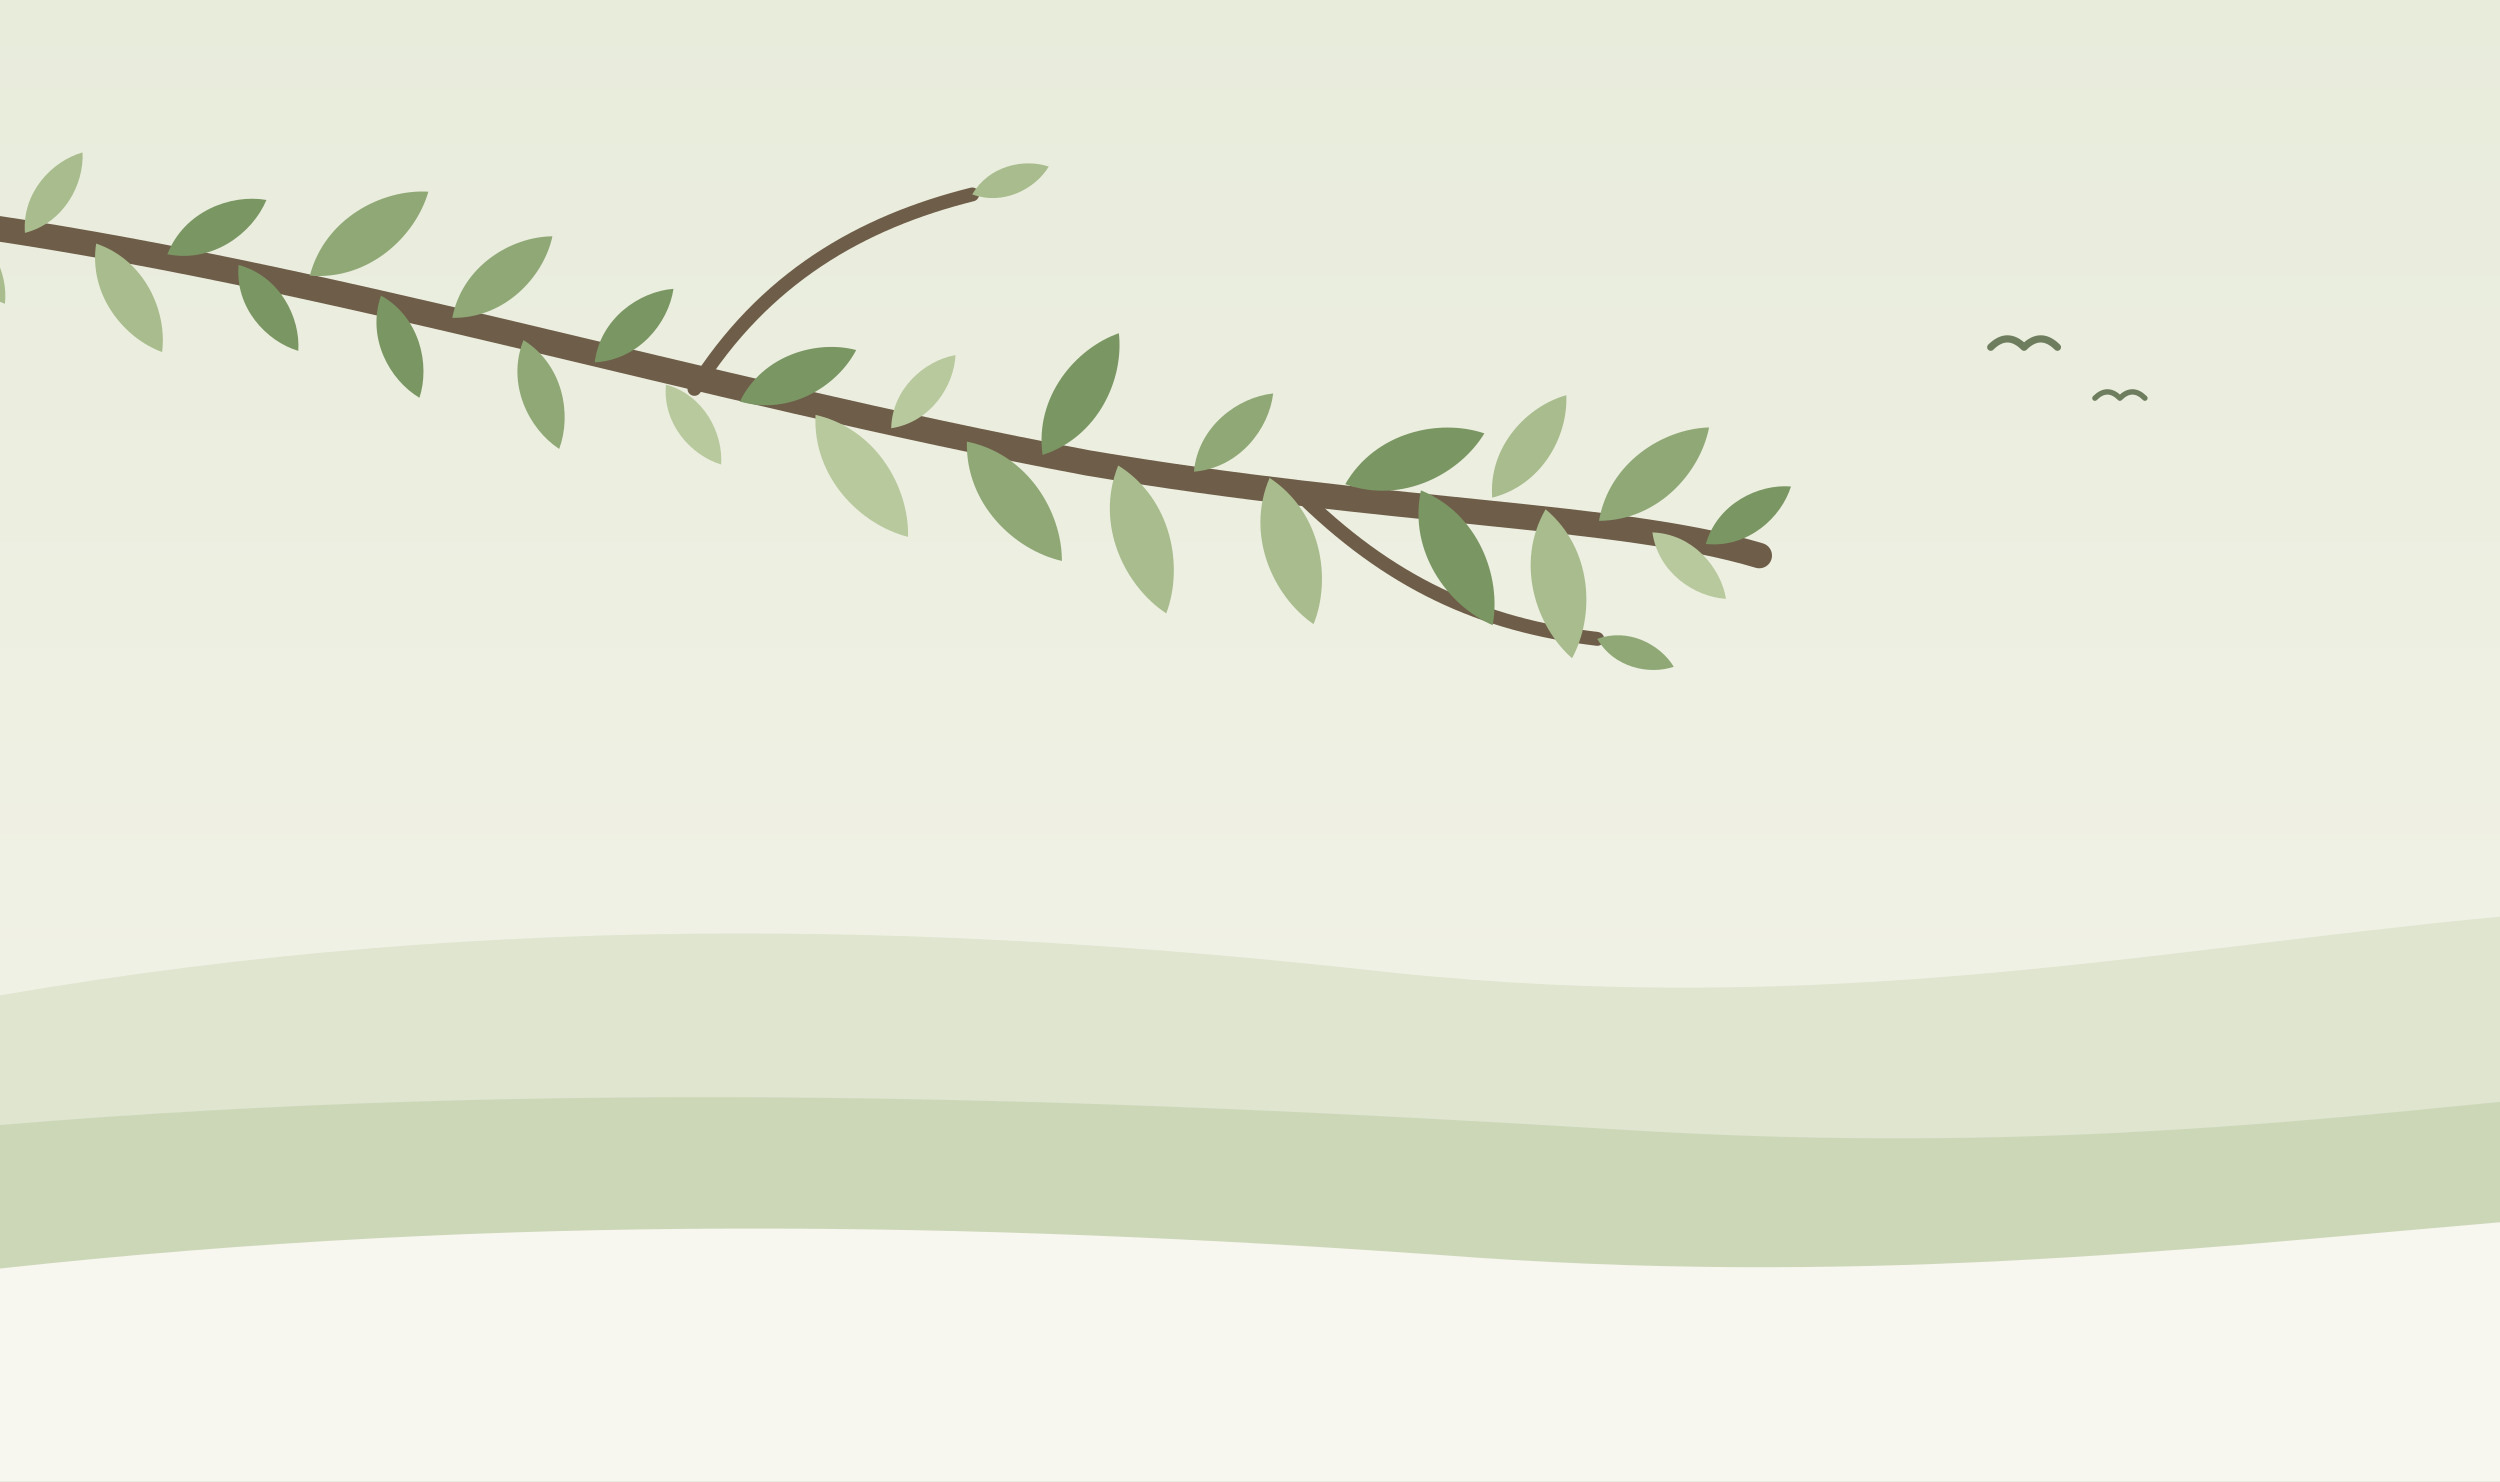
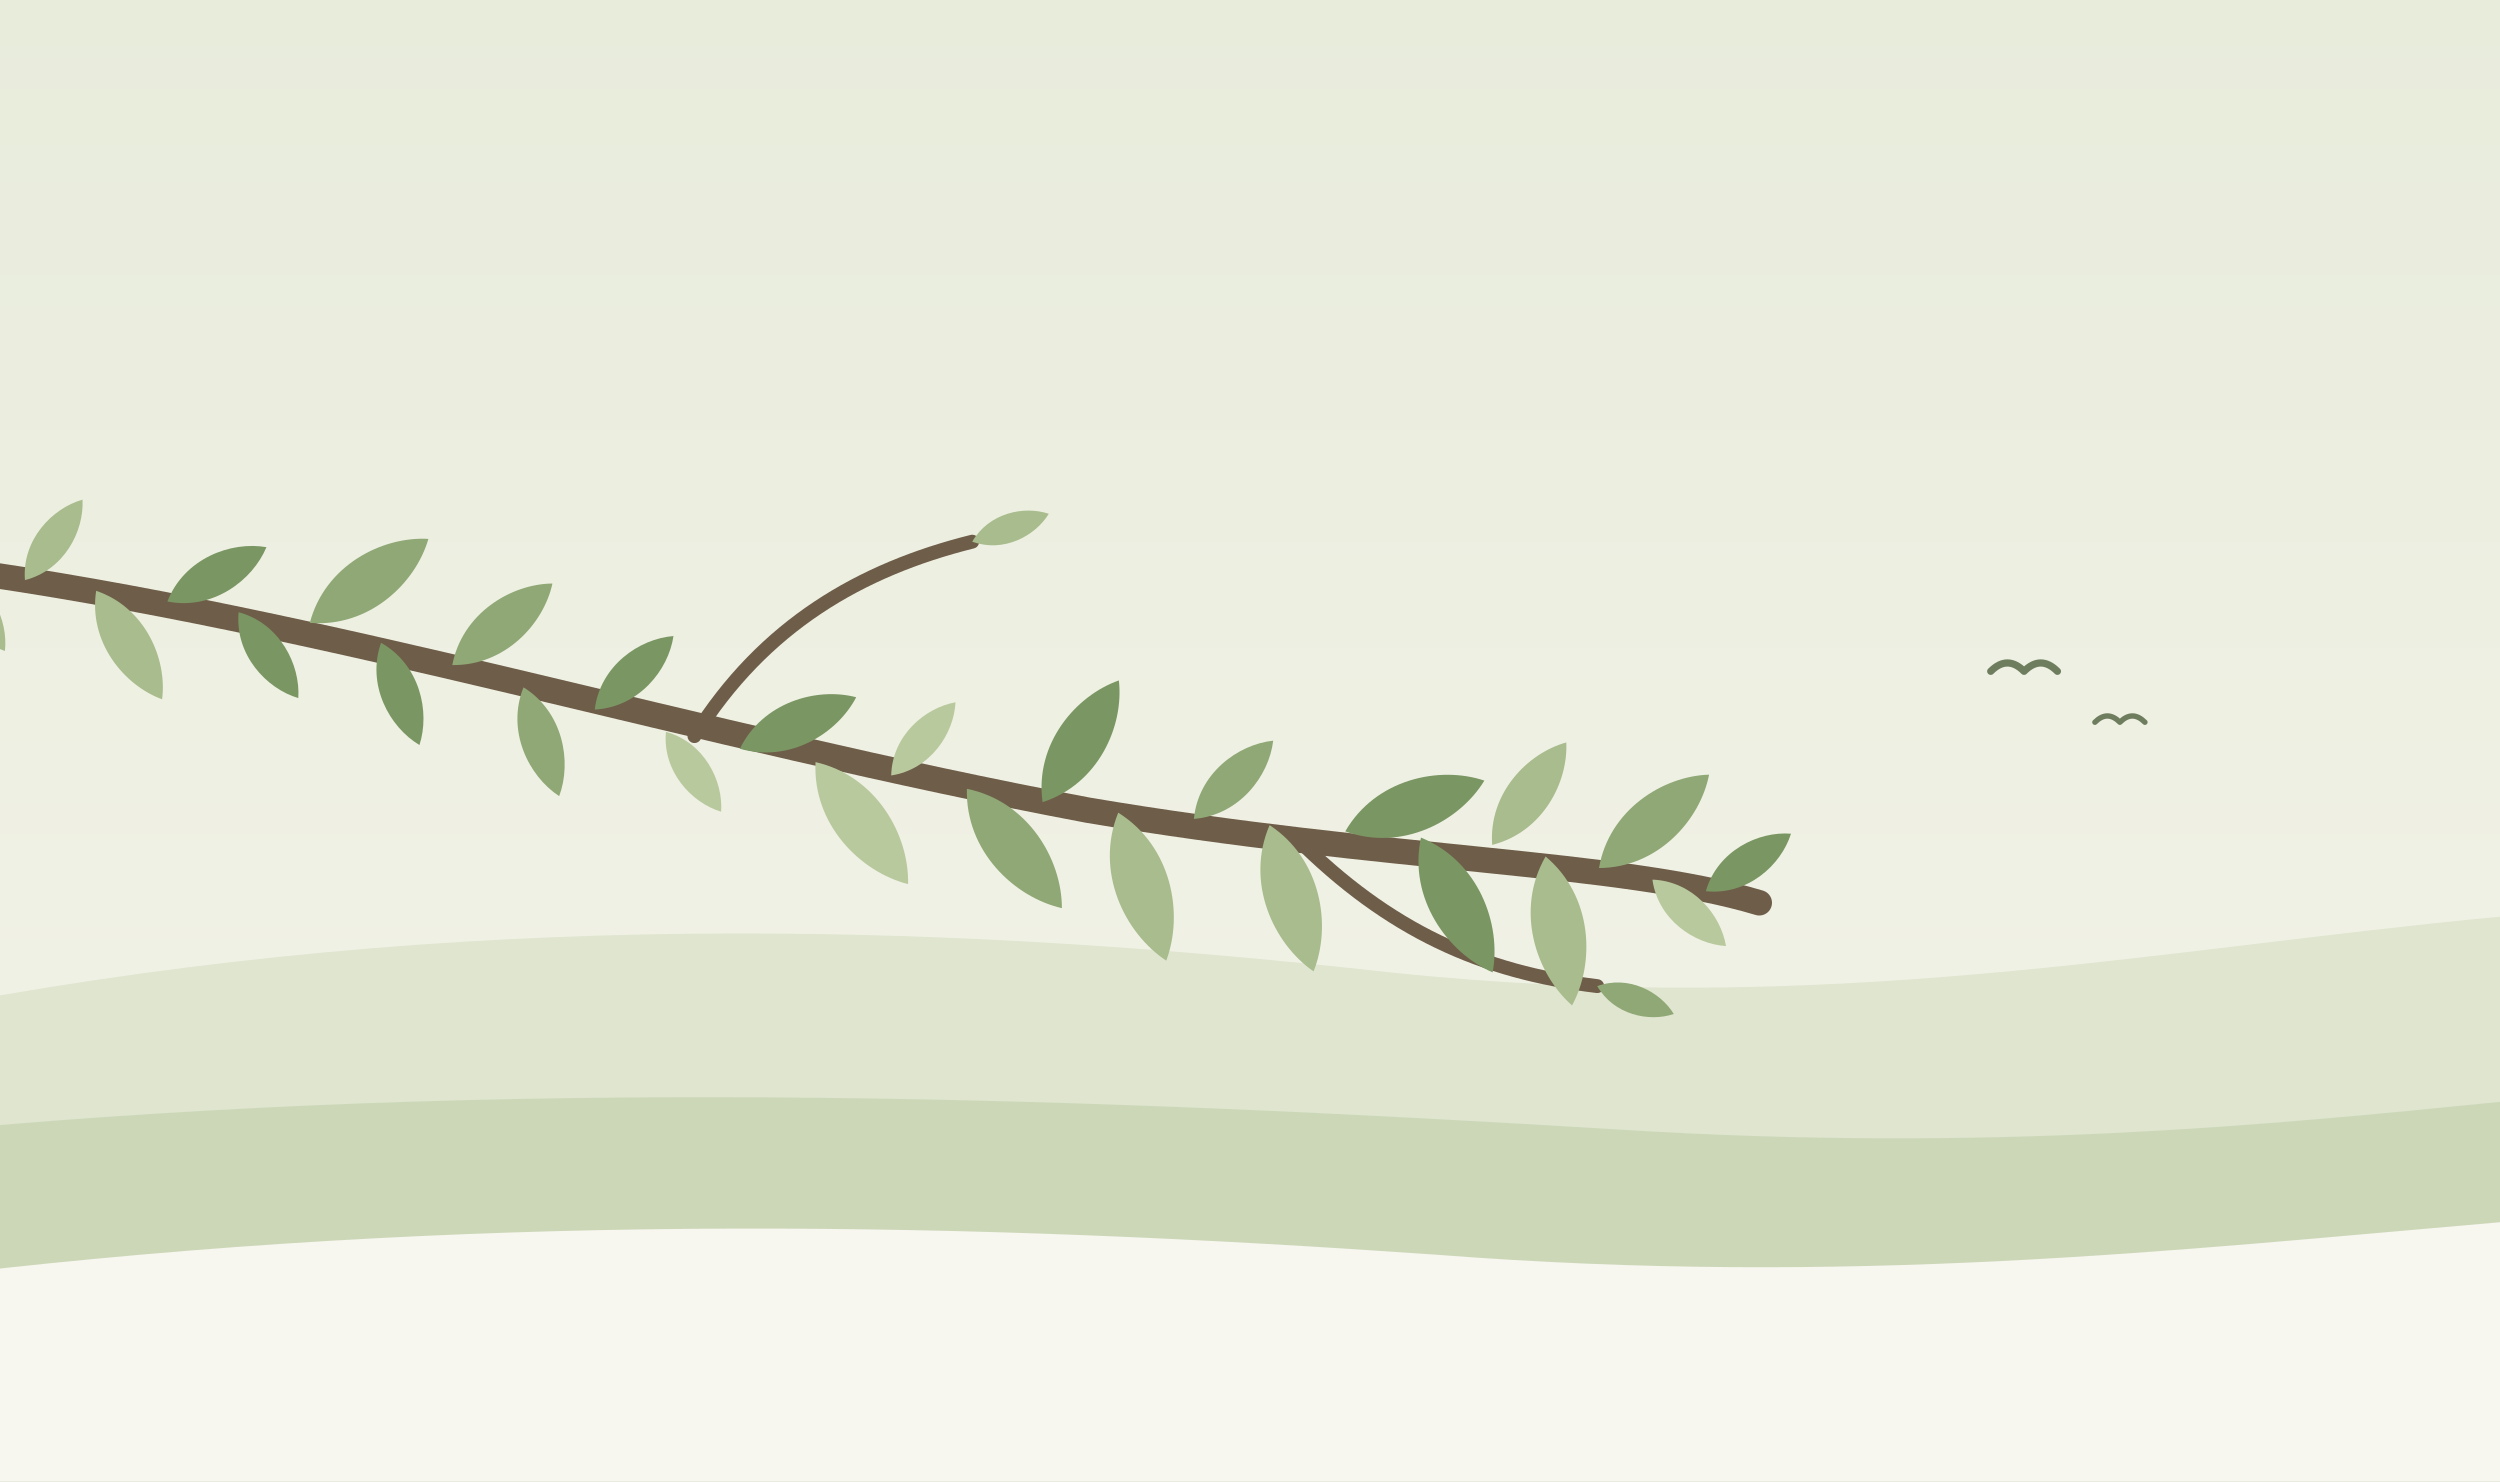
<svg xmlns="http://www.w3.org/2000/svg" viewBox="0 0 1080 640" width="1080" height="640">
  <defs>
    <linearGradient id="sky" x1="0" y1="0" x2="0" y2="1">
      <stop offset="0" stop-color="#E8ECDB" />
      <stop offset="1" stop-color="#F4F4EA" />
    </linearGradient>
  </defs>
  <rect width="1080" height="640" fill="url(#sky)" />
  <path d="M0 430 C 220 392 420 400 600 420 C 790 440 930 410 1080 396 L1080 640 L0 640 Z" fill="#DFE5CF" />
  <path d="M0 486 C 240 466 470 474 700 488 C 860 498 980 486 1080 476 L1080 640 L0 640 Z" fill="#CCD7B8" />
-   <path d="M-20 96 C 140 118 300 168 470 200 C 600 222 700 222 760 240" fill="none" stroke="#6E5D48" stroke-width="11" stroke-linecap="round" />
-   <path d="M300 168 C 330 120 372 96 420 84 M560 212 C 600 252 640 270 690 276" fill="none" stroke="#6E5D48" stroke-width="6" stroke-linecap="round" />
-   <path d="M0 0 C 13.001 -10.921 31.202 -8.32 41.602 0 C 31.202 8.32 13.001 10.921 0 0 Z" fill="#A8BC8D" transform="translate(-20 96) rotate(57.87663)" />
-   <path d="M0 0 C 13.361 -11.223 32.067 -8.551 42.756 0 C 32.067 8.551 13.361 11.223 0 0 Z" fill="#A8BC8D" transform="translate(10.76923 100.6154) rotate(-54.41758)" />
-   <path d="M0 0 C 17.14 -14.398 41.136 -10.97 54.848 0 C 41.136 10.97 17.14 14.398 0 0 Z" fill="#A8BC8D" transform="translate(41.53846 105.2308) rotate(58.70048)" />
-   <path d="M0 0 C 15.253 -12.812 36.607 -9.762 48.81 0 C 36.607 9.762 15.253 12.812 0 0 Z" fill="#7A9663" transform="translate(72.30769 109.8462) rotate(-28.74091)" />
-   <path d="M0 0 C 14.125 -11.865 33.9 -9.04 45.2 0 C 33.9 9.04 14.125 11.865 0 0 Z" fill="#7A9663" transform="translate(103.0769 114.4615) rotate(55.21173)" />
-   <path d="M0 0 C 19.614 -16.475 47.073 -12.553 62.764 0 C 47.073 12.553 19.614 16.475 0 0 Z" fill="#8FA876" transform="translate(133.8462 119.0769) rotate(-35.30573)" />
-   <path d="M0 0 C 14.741 -12.382 35.377 -9.434 47.17 0 C 35.377 9.434 14.741 12.382 0 0 Z" fill="#7A9663" transform="translate(164.6154 127.6923) rotate(69.41058)" />
-   <path d="M0 0 C 17.436 -14.646 41.846 -11.159 55.795 0 C 41.846 11.159 17.436 14.646 0 0 Z" fill="#8FA876" transform="translate(195.3846 137.3077) rotate(-39.14972)" />
-   <path d="M0 0 C 15.463 -12.989 37.11 -9.896 49.481 0 C 37.11 9.896 15.463 12.989 0 0 Z" fill="#8FA876" transform="translate(226.1538 146.9231) rotate(71.84866)" />
-   <path d="M0 0 C 14.545 -12.218 34.908 -9.309 46.544 0 C 34.908 9.309 14.545 12.218 0 0 Z" fill="#7A9663" transform="translate(256.9231 156.5385) rotate(-43.03972)" />
-   <path d="M0 0 C 13.108 -11.011 31.46 -8.389 41.946 0 C 31.46 8.389 13.108 11.011 0 0 Z" fill="#B9C99E" transform="translate(287.6923 166.1538) rotate(55.36714)" />
-   <path d="M0 0 C 17.177 -14.429 41.225 -10.993 54.966 0 C 41.225 10.993 17.177 14.429 0 0 Z" fill="#7A9663" transform="translate(319.6154 173.4615) rotate(-23.87603)" />
-   <path d="M0 0 C 20.672 -17.365 49.613 -13.23 66.151 0 C 49.613 13.23 20.672 17.365 0 0 Z" fill="#B9C99E" transform="translate(352.3077 179.2308) rotate(52.82061)" />
-   <path d="M0 0 C 13.15 -11.046 31.56 -8.416 42.079 0 C 31.56 8.416 13.15 11.046 0 0 Z" fill="#B9C99E" transform="translate(385 185) rotate(-48.69711)" />
-   <path d="M0 0 C 20.594 -17.299 49.426 -13.18 65.901 0 C 49.426 13.18 20.594 17.299 0 0 Z" fill="#8FA876" transform="translate(417.6923 190.7692) rotate(51.47657)" />
-   <path d="M0 0 C 19.396 -16.293 46.551 -12.414 62.068 0 C 46.551 12.414 19.396 16.293 0 0 Z" fill="#7A9663" transform="translate(450.3846 196.5385) rotate(-57.91928)" />
-   <path d="M0 0 C 20.998 -17.639 50.396 -13.439 67.195 0 C 50.396 13.439 20.998 17.639 0 0 Z" fill="#A8BC8D" transform="translate(483.0769 201.0769) rotate(72.02102)" />
-   <path d="M0 0 C 15.04 -12.634 36.097 -9.626 48.129 0 C 36.097 9.626 15.04 12.634 0 0 Z" fill="#8FA876" transform="translate(515.7692 203.7692) rotate(-44.62075)" />
-   <path d="M0 0 C 20.615 -17.317 49.477 -13.194 65.969 0 C 49.477 13.194 20.615 17.317 0 0 Z" fill="#A8BC8D" transform="translate(548.4615 206.4615) rotate(73.26317)" />
-   <path d="M0 0 C 19.994 -16.795 47.985 -12.796 63.98 0 C 47.985 12.796 19.994 16.795 0 0 Z" fill="#7A9663" transform="translate(581.1538 209.1538) rotate(-20.05156)" />
-   <path d="M0 0 C 20.609 -17.312 49.463 -13.19 65.95 0 C 49.463 13.19 20.609 17.312 0 0 Z" fill="#7A9663" transform="translate(613.8462 211.8462) rotate(61.99007)" />
-   <path d="M0 0 C 17.075 -14.343 40.98 -10.928 54.64 0 C 40.98 10.928 17.075 14.343 0 0 Z" fill="#A8BC8D" transform="translate(644.6154 215) rotate(-54.12253)" />
-   <path d="M0 0 C 20.421 -17.153 49.01 -13.069 65.346 0 C 49.01 13.069 20.421 17.153 0 0 Z" fill="#A8BC8D" transform="translate(667.6923 220) rotate(79.92247)" />
-   <path d="M0 0 C 19.49 -16.372 46.776 -12.474 62.368 0 C 46.776 12.474 19.49 16.372 0 0 Z" fill="#8FA876" transform="translate(690.7692 225) rotate(-40.31112)" />
-   <path d="M0 0 C 13.383 -11.242 32.12 -8.565 42.826 0 C 32.12 8.565 13.383 11.242 0 0 Z" fill="#B9C99E" transform="translate(713.8462 230) rotate(42.07967)" />
-   <path d="M0 0 C 13.871 -11.652 33.291 -8.878 44.388 0 C 33.291 8.878 13.871 11.652 0 0 Z" fill="#7A9663" transform="translate(736.9231 235) rotate(-34.03118)" />
-   <path d="M0 0 C 11 -9.24 26.4 -7.04 35.2 0 C 26.4 7.04 11 9.24 0 0 Z" fill="#A8BC8D" transform="translate(420 84) rotate(-20)" />
-   <path d="M0 0 C 11 -9.24 26.4 -7.04 35.2 0 C 26.4 7.04 11 9.24 0 0 Z" fill="#8FA876" transform="translate(690 276) rotate(20)" />
-   <path d="M860 150 q7.2 -7.2 14.4 0 q7.2 -7.2 14.4 0" fill="none" stroke="#6E7D5E" stroke-width="3.12" stroke-linecap="round" stroke-linejoin="round" />
-   <path d="M905 172 q5.4 -5.4 10.8 0 q5.4 -5.4 10.8 0" fill="none" stroke="#6E7D5E" stroke-width="2.34" stroke-linecap="round" stroke-linejoin="round" />
+   <g transform="translate(0 150)">
+     <path d="M-20 96 C 140 118 300 168 470 200 C 600 222 700 222 760 240" fill="none" stroke="#6E5D48" stroke-width="11" stroke-linecap="round" />
+     <path d="M300 168 C 330 120 372 96 420 84 M560 212 C 600 252 640 270 690 276" fill="none" stroke="#6E5D48" stroke-width="6" stroke-linecap="round" />
+     <path d="M0 0 C 13.001 -10.921 31.202 -8.32 41.602 0 C 31.202 8.32 13.001 10.921 0 0 Z" fill="#A8BC8D" transform="translate(-20 96) rotate(57.87663)" />
+     <path d="M0 0 C 13.361 -11.223 32.067 -8.551 42.756 0 C 32.067 8.551 13.361 11.223 0 0 Z" fill="#A8BC8D" transform="translate(10.76923 100.6154) rotate(-54.41758)" />
+     <path d="M0 0 C 17.14 -14.398 41.136 -10.97 54.848 0 C 41.136 10.97 17.14 14.398 0 0 Z" fill="#A8BC8D" transform="translate(41.53846 105.2308) rotate(58.70048)" />
+     <path d="M0 0 C 15.253 -12.812 36.607 -9.762 48.81 0 C 36.607 9.762 15.253 12.812 0 0 Z" fill="#7A9663" transform="translate(72.30769 109.8462) rotate(-28.74091)" />
+     <path d="M0 0 C 14.125 -11.865 33.9 -9.04 45.2 0 C 33.9 9.04 14.125 11.865 0 0 Z" fill="#7A9663" transform="translate(103.0769 114.4615) rotate(55.21173)" />
+     <path d="M0 0 C 19.614 -16.475 47.073 -12.553 62.764 0 C 47.073 12.553 19.614 16.475 0 0 Z" fill="#8FA876" transform="translate(133.8462 119.0769) rotate(-35.30573)" />
+     <path d="M0 0 C 14.741 -12.382 35.377 -9.434 47.17 0 C 35.377 9.434 14.741 12.382 0 0 Z" fill="#7A9663" transform="translate(164.6154 127.6923) rotate(69.41058)" />
+     <path d="M0 0 C 17.436 -14.646 41.846 -11.159 55.795 0 C 41.846 11.159 17.436 14.646 0 0 Z" fill="#8FA876" transform="translate(195.3846 137.3077) rotate(-39.14972)" />
+     <path d="M0 0 C 15.463 -12.989 37.11 -9.896 49.481 0 C 37.11 9.896 15.463 12.989 0 0 Z" fill="#8FA876" transform="translate(226.1538 146.9231) rotate(71.84866)" />
+     <path d="M0 0 C 14.545 -12.218 34.908 -9.309 46.544 0 C 34.908 9.309 14.545 12.218 0 0 Z" fill="#7A9663" transform="translate(256.9231 156.5385) rotate(-43.03972)" />
+     <path d="M0 0 C 13.108 -11.011 31.46 -8.389 41.946 0 C 31.46 8.389 13.108 11.011 0 0 Z" fill="#B9C99E" transform="translate(287.6923 166.1538) rotate(55.36714)" />
+     <path d="M0 0 C 17.177 -14.429 41.225 -10.993 54.966 0 C 41.225 10.993 17.177 14.429 0 0 Z" fill="#7A9663" transform="translate(319.6154 173.4615) rotate(-23.87603)" />
+     <path d="M0 0 C 20.672 -17.365 49.613 -13.23 66.151 0 C 49.613 13.23 20.672 17.365 0 0 Z" fill="#B9C99E" transform="translate(352.3077 179.2308) rotate(52.82061)" />
+     <path d="M0 0 C 13.15 -11.046 31.56 -8.416 42.079 0 C 31.56 8.416 13.15 11.046 0 0 Z" fill="#B9C99E" transform="translate(385 185) rotate(-48.69711)" />
+     <path d="M0 0 C 20.594 -17.299 49.426 -13.18 65.901 0 C 49.426 13.18 20.594 17.299 0 0 Z" fill="#8FA876" transform="translate(417.6923 190.7692) rotate(51.47657)" />
+     <path d="M0 0 C 19.396 -16.293 46.551 -12.414 62.068 0 C 46.551 12.414 19.396 16.293 0 0 Z" fill="#7A9663" transform="translate(450.3846 196.5385) rotate(-57.91928)" />
+     <path d="M0 0 C 20.998 -17.639 50.396 -13.439 67.195 0 C 50.396 13.439 20.998 17.639 0 0 Z" fill="#A8BC8D" transform="translate(483.0769 201.0769) rotate(72.02102)" />
+     <path d="M0 0 C 15.04 -12.634 36.097 -9.626 48.129 0 C 36.097 9.626 15.04 12.634 0 0 Z" fill="#8FA876" transform="translate(515.7692 203.7692) rotate(-44.62075)" />
+     <path d="M0 0 C 20.615 -17.317 49.477 -13.194 65.969 0 C 49.477 13.194 20.615 17.317 0 0 Z" fill="#A8BC8D" transform="translate(548.4615 206.4615) rotate(73.26317)" />
+     <path d="M0 0 C 19.994 -16.795 47.985 -12.796 63.98 0 C 47.985 12.796 19.994 16.795 0 0 Z" fill="#7A9663" transform="translate(581.1538 209.1538) rotate(-20.05156)" />
+     <path d="M0 0 C 20.609 -17.312 49.463 -13.19 65.95 0 C 49.463 13.19 20.609 17.312 0 0 Z" fill="#7A9663" transform="translate(613.8462 211.8462) rotate(61.99007)" />
+     <path d="M0 0 C 17.075 -14.343 40.98 -10.928 54.64 0 C 40.98 10.928 17.075 14.343 0 0 Z" fill="#A8BC8D" transform="translate(644.6154 215) rotate(-54.12253)" />
+     <path d="M0 0 C 20.421 -17.153 49.01 -13.069 65.346 0 C 49.01 13.069 20.421 17.153 0 0 Z" fill="#A8BC8D" transform="translate(667.6923 220) rotate(79.92247)" />
+     <path d="M0 0 C 19.49 -16.372 46.776 -12.474 62.368 0 C 46.776 12.474 19.49 16.372 0 0 Z" fill="#8FA876" transform="translate(690.7692 225) rotate(-40.31112)" />
+     <path d="M0 0 C 13.383 -11.242 32.12 -8.565 42.826 0 C 32.12 8.565 13.383 11.242 0 0 Z" fill="#B9C99E" transform="translate(713.8462 230) rotate(42.07967)" />
+     <path d="M0 0 C 13.871 -11.652 33.291 -8.878 44.388 0 C 33.291 8.878 13.871 11.652 0 0 Z" fill="#7A9663" transform="translate(736.9231 235) rotate(-34.03118)" />
+     <path d="M0 0 C 11 -9.24 26.4 -7.04 35.2 0 C 26.4 7.04 11 9.24 0 0 Z" fill="#A8BC8D" transform="translate(420 84) rotate(-20)" />
+     <path d="M0 0 C 11 -9.24 26.4 -7.04 35.2 0 C 26.4 7.04 11 9.24 0 0 Z" fill="#8FA876" transform="translate(690 276) rotate(20)" />
+   </g>
+   <path d="M860 290 q7.2 -7.2 14.4 0 q7.2 -7.2 14.4 0" fill="none" stroke="#6E7D5E" stroke-width="3.12" stroke-linecap="round" stroke-linejoin="round" />
+   <path d="M905 312 q5.4 -5.4 10.8 0 q5.4 -5.4 10.8 0" fill="none" stroke="#6E7D5E" stroke-width="2.34" stroke-linecap="round" stroke-linejoin="round" />
  <path d="M0 548 C 220 524 420 528 620 542 C 800 556 940 540 1080 528 L1080 640 L0 640 Z" fill="#F7F6EF" />
</svg>
